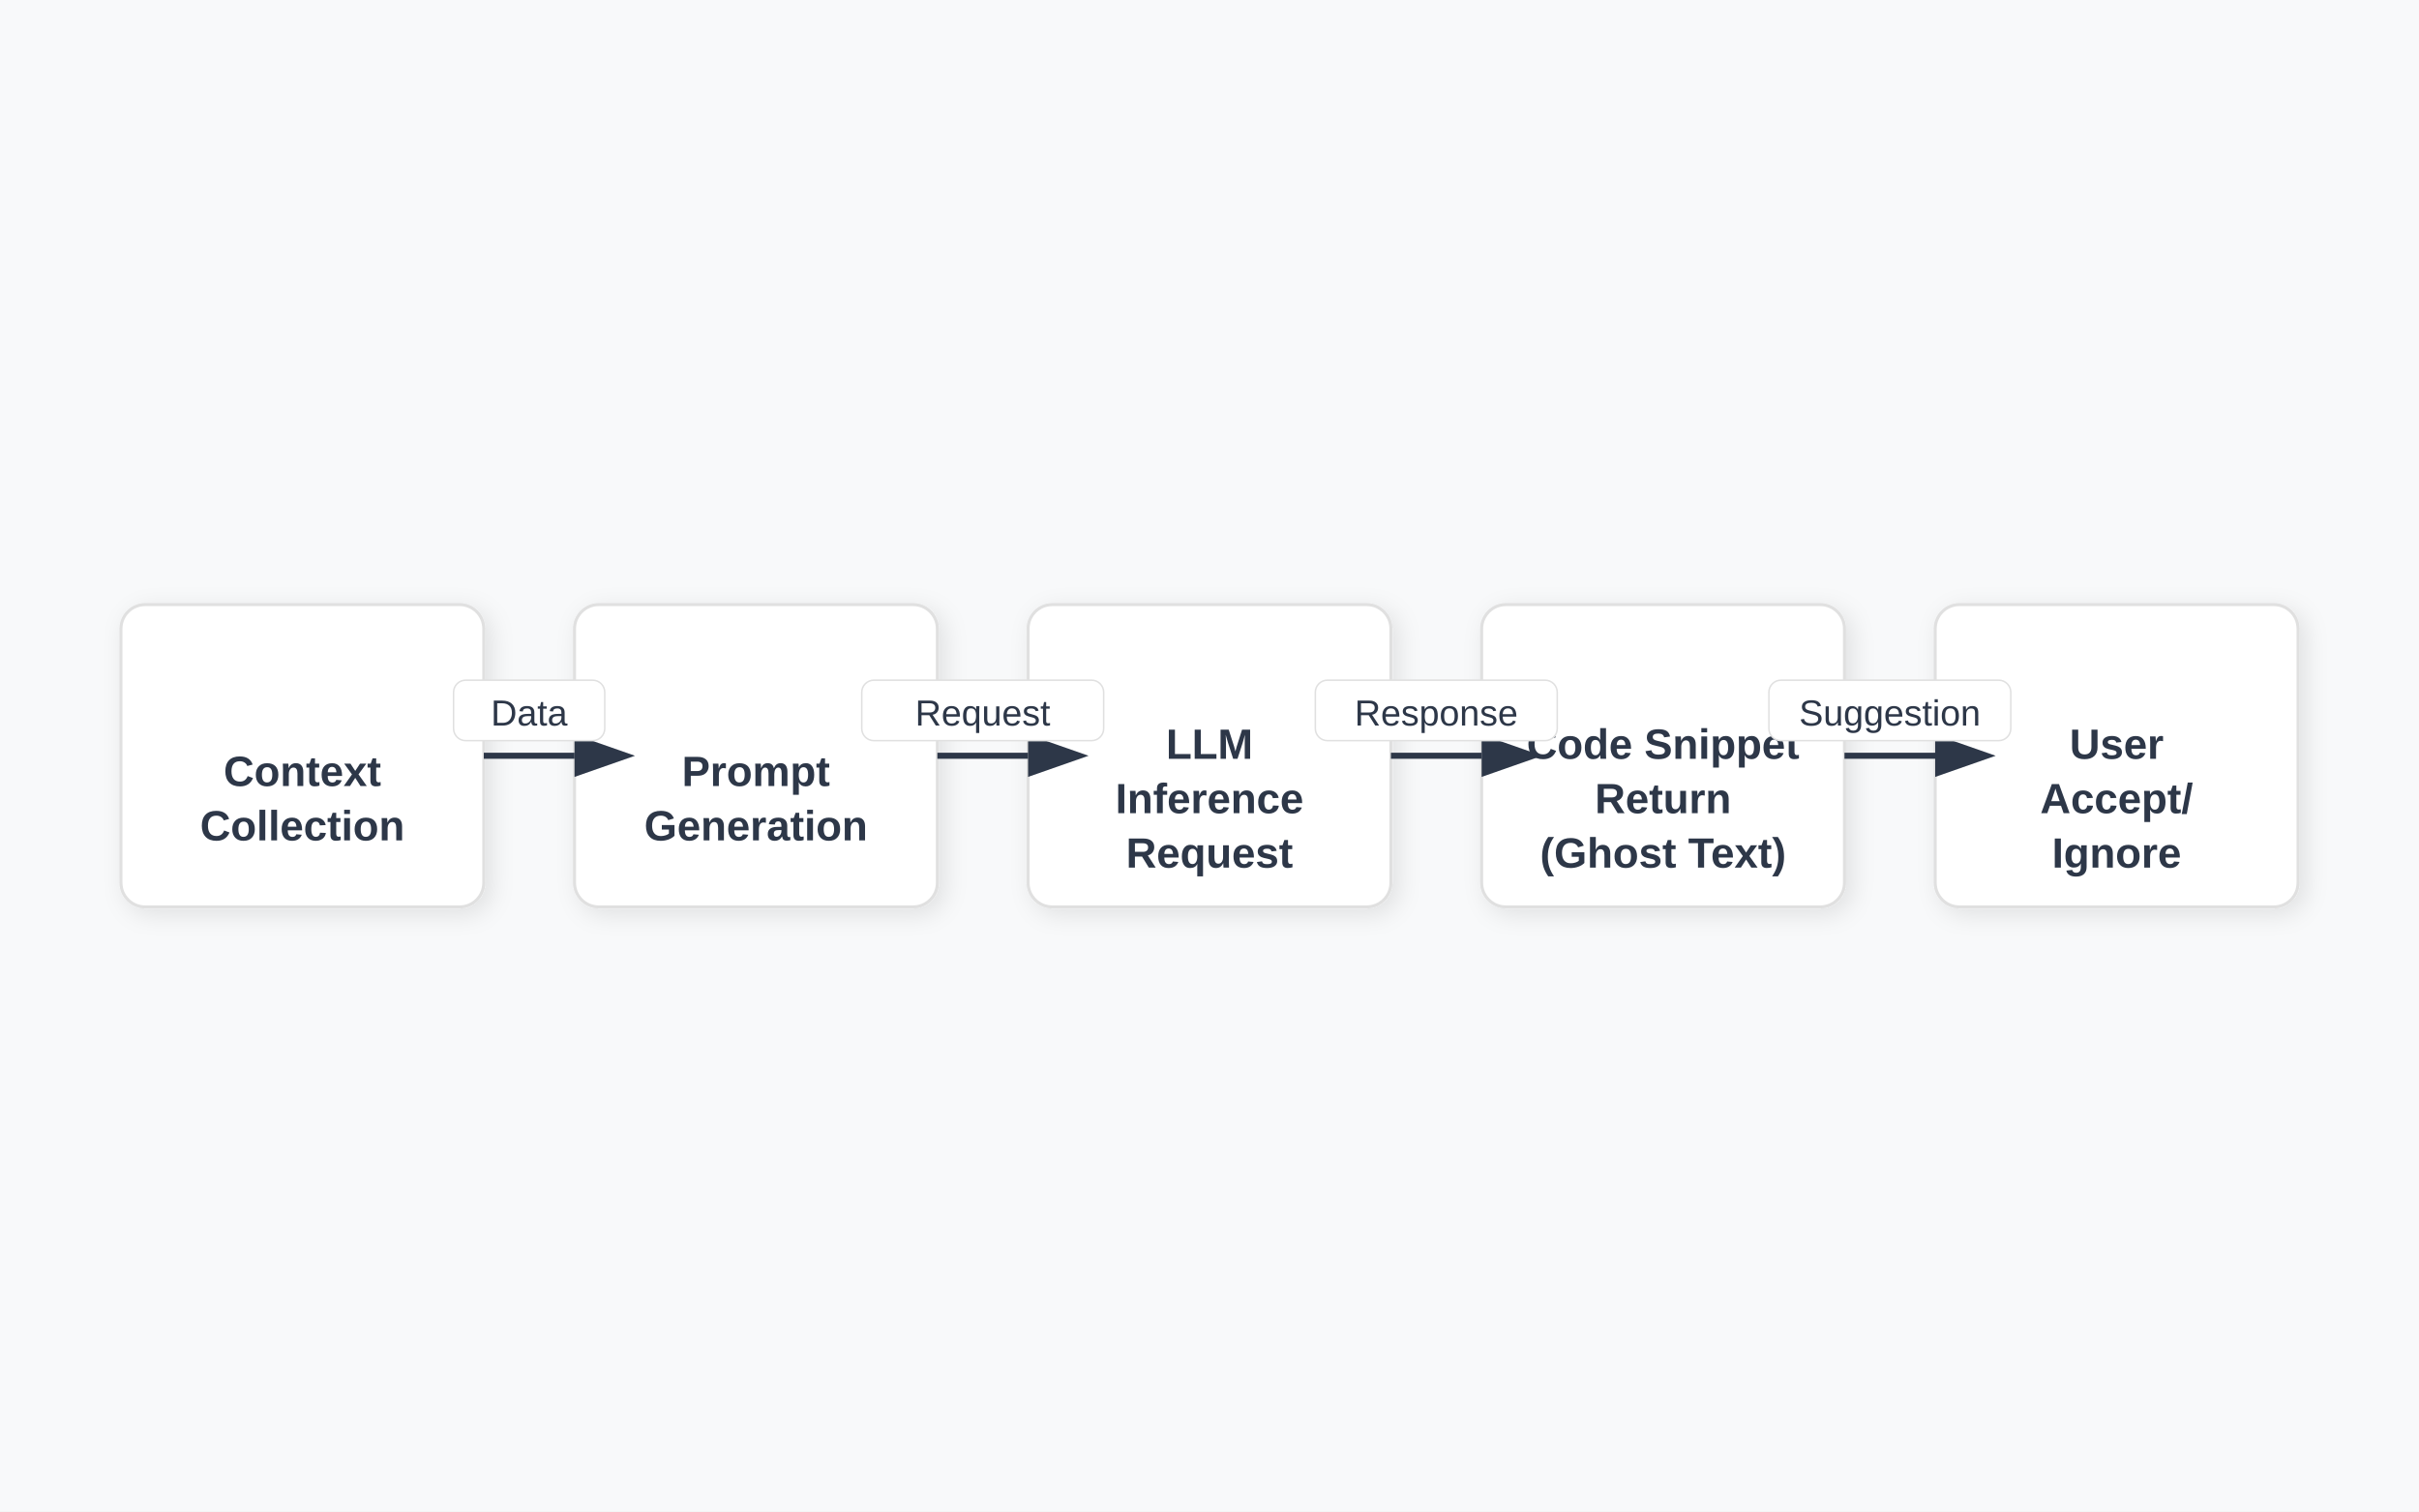
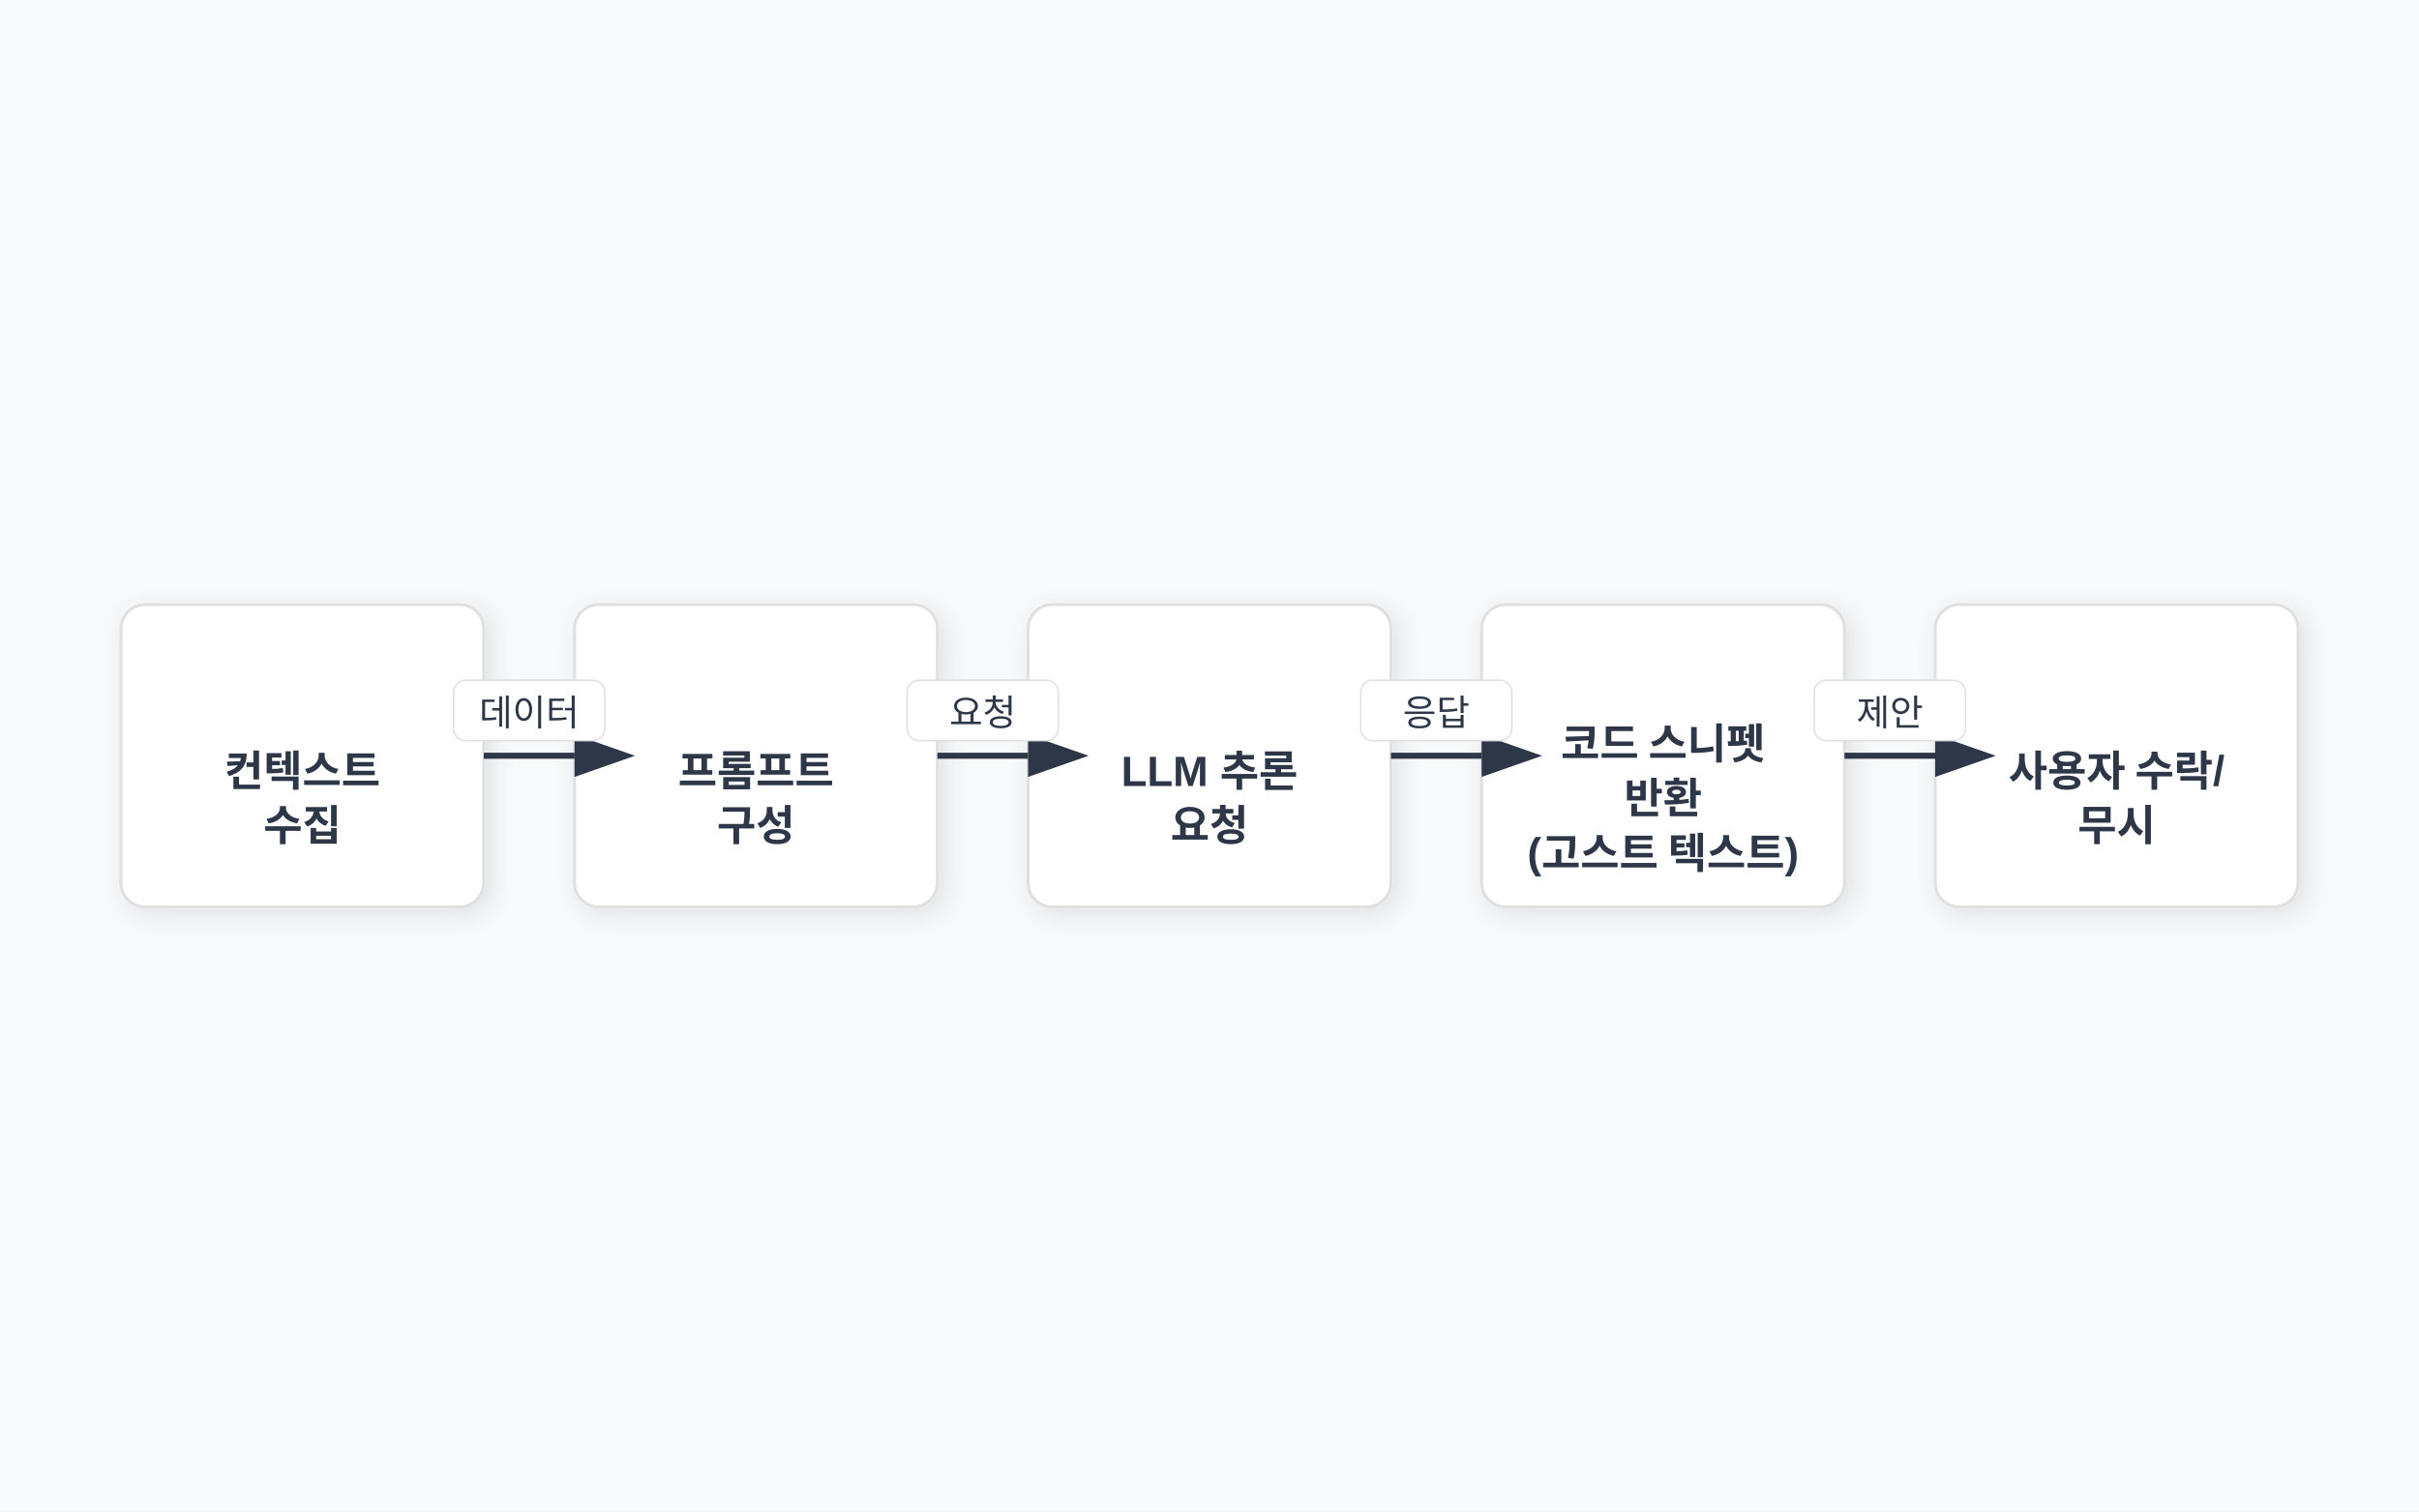
<svg xmlns="http://www.w3.org/2000/svg" viewBox="0 0 800 500">
  <style>
    /* General styles */
    .bg { fill: #f8f9fa; }
    .stage-box {
      fill: #ffffff;
      stroke: #e0e0e0;
      stroke-width: 1;
      rx: 8; ry: 8;
      filter: drop-shadow(2px 2px 4px rgba(0,0,0,0.1));
    }
    /* Stage fill colors - gradient progression */
    .stage-fill-1 { fill: #4A90D9; } /* Blue */
    .stage-fill-2 { fill: #4DACA8; } /* Interpolated Blue-Green */
    .stage-fill-3 { fill: #50C878; } /* Green */
    .stage-fill-4 { fill: #5E92AF; } /* Interpolated Green-Purple */
    .stage-fill-5 { fill: #6C5CE7; } /* Purple */

    .stage-icon-area {
      fill: none; /* This rect is just for positioning the number, actual fill comes from stage-fill-* */
      stroke: none;
    }
    .stage-text {
      font-family: "Arial, sans-serif";
      font-size: 14px;
      font-weight: bold;
      fill: #2D3748;
      text-anchor: middle;
    }
    .stage-number {
      font-family: "Arial, sans-serif";
      font-size: 12px;
      font-weight: bold;
      fill: #ffffff;
      text-anchor: middle;
    }
    .arrow {
      stroke: #2D3748;
      stroke-width: 2;
      fill: none;
      marker-end: url(#arrowhead);
    }
    .arrow-label-bg {
      fill: #ffffff;
      stroke: #e0e0e0;
      stroke-width: 0.5;
      rx: 4; ry: 4;
    }
    .arrow-label-text {
      font-family: "Arial, sans-serif";
      font-size: 12px;
      fill: #2D3748;
      text-anchor: middle;
    }
  </style>
  <defs>
    <marker id="arrowhead" markerWidth="10" markerHeight="7" refX="0" refY="3.5" orient="auto">
      <polygon points="0 0, 10 3.5, 0 7" fill="#2D3748" />
    </marker>
  </defs>
  <rect x="0" y="0" width="800" height="500" class="bg" />
  <g class="stage" transform="translate(40, 200)">
    <rect x="0" y="0" width="120" height="100" class="stage-box" />
    <rect x="0" y="0" width="120" height="30" class="stage-icon-area stage-fill-1" />
    <text x="60" y="20" class="stage-number">1</text>
-     <text x="60" y="60" class="stage-text">Context</text>
-     <text x="60" y="78" class="stage-text">Collection</text>
+     <text x="60" y="60" class="stage-text">컨텍스트</text>
+     <text x="60" y="78" class="stage-text">수집</text>
  </g>
  <g class="stage" transform="translate(190, 200)">
    <rect x="0" y="0" width="120" height="100" class="stage-box" />
    <rect x="0" y="0" width="120" height="30" class="stage-icon-area stage-fill-2" />
    <text x="60" y="20" class="stage-number">2</text>
-     <text x="60" y="60" class="stage-text">Prompt</text>
-     <text x="60" y="78" class="stage-text">Generation</text>
+     <text x="60" y="60" class="stage-text">프롬프트</text>
+     <text x="60" y="78" class="stage-text">구성</text>
  </g>
  <g class="stage" transform="translate(340, 200)">
    <rect x="0" y="0" width="120" height="100" class="stage-box" />
    <rect x="0" y="0" width="120" height="30" class="stage-icon-area stage-fill-3" />
    <text x="60" y="20" class="stage-number">3</text>
-     <text x="60" y="51" class="stage-text">LLM</text>
-     <text x="60" y="69" class="stage-text">Inference</text>
-     <text x="60" y="87" class="stage-text">Request</text>
+     <text x="60" y="60" class="stage-text">LLM 추론</text>
+     <text x="60" y="78" class="stage-text">요청</text>
  </g>
  <g class="stage" transform="translate(490, 200)">
    <rect x="0" y="0" width="120" height="100" class="stage-box" />
    <rect x="0" y="0" width="120" height="30" class="stage-icon-area stage-fill-4" />
    <text x="60" y="20" class="stage-number">4</text>
-     <text x="60" y="51" class="stage-text">Code Snippet</text>
-     <text x="60" y="69" class="stage-text">Return</text>
-     <text x="60" y="87" class="stage-text">(Ghost Text)</text>
+     <text x="60" y="51" class="stage-text">코드 스니펫</text>
+     <text x="60" y="69" class="stage-text">반환</text>
+     <text x="60" y="87" class="stage-text">(고스트 텍스트)</text>
  </g>
  <g class="stage" transform="translate(640, 200)">
    <rect x="0" y="0" width="120" height="100" class="stage-box" />
    <rect x="0" y="0" width="120" height="30" class="stage-icon-area stage-fill-5" />
    <text x="60" y="20" class="stage-number">5</text>
-     <text x="60" y="51" class="stage-text">User</text>
-     <text x="60" y="69" class="stage-text">Accept/</text>
-     <text x="60" y="87" class="stage-text">Ignore</text>
+     <text x="60" y="60" class="stage-text">사용자 수락/</text>
+     <text x="60" y="78" class="stage-text">무시</text>
  </g>
  <line x1="160" y1="250" x2="190" y2="250" class="arrow" />
  <rect x="150" y="225" width="50" height="20" class="arrow-label-bg" />
-   <text x="175" y="240" class="arrow-label-text">Data</text>
+   <text x="175" y="240" class="arrow-label-text">데이터</text>
  <line x1="310" y1="250" x2="340" y2="250" class="arrow" />
-   <rect x="285" y="225" width="80" height="20" class="arrow-label-bg" />
-   <text x="325" y="240" class="arrow-label-text">Request</text>
+   <rect x="300" y="225" width="50" height="20" class="arrow-label-bg" />
+   <text x="325" y="240" class="arrow-label-text">요청</text>
  <line x1="460" y1="250" x2="490" y2="250" class="arrow" />
-   <rect x="435" y="225" width="80" height="20" class="arrow-label-bg" />
-   <text x="475" y="240" class="arrow-label-text">Response</text>
+   <rect x="450" y="225" width="50" height="20" class="arrow-label-bg" />
+   <text x="475" y="240" class="arrow-label-text">응답</text>
  <line x1="610" y1="250" x2="640" y2="250" class="arrow" />
-   <rect x="585" y="225" width="80" height="20" class="arrow-label-bg" />
-   <text x="625" y="240" class="arrow-label-text">Suggestion</text>
+   <rect x="600" y="225" width="50" height="20" class="arrow-label-bg" />
+   <text x="625" y="240" class="arrow-label-text">제안</text>
</svg>
